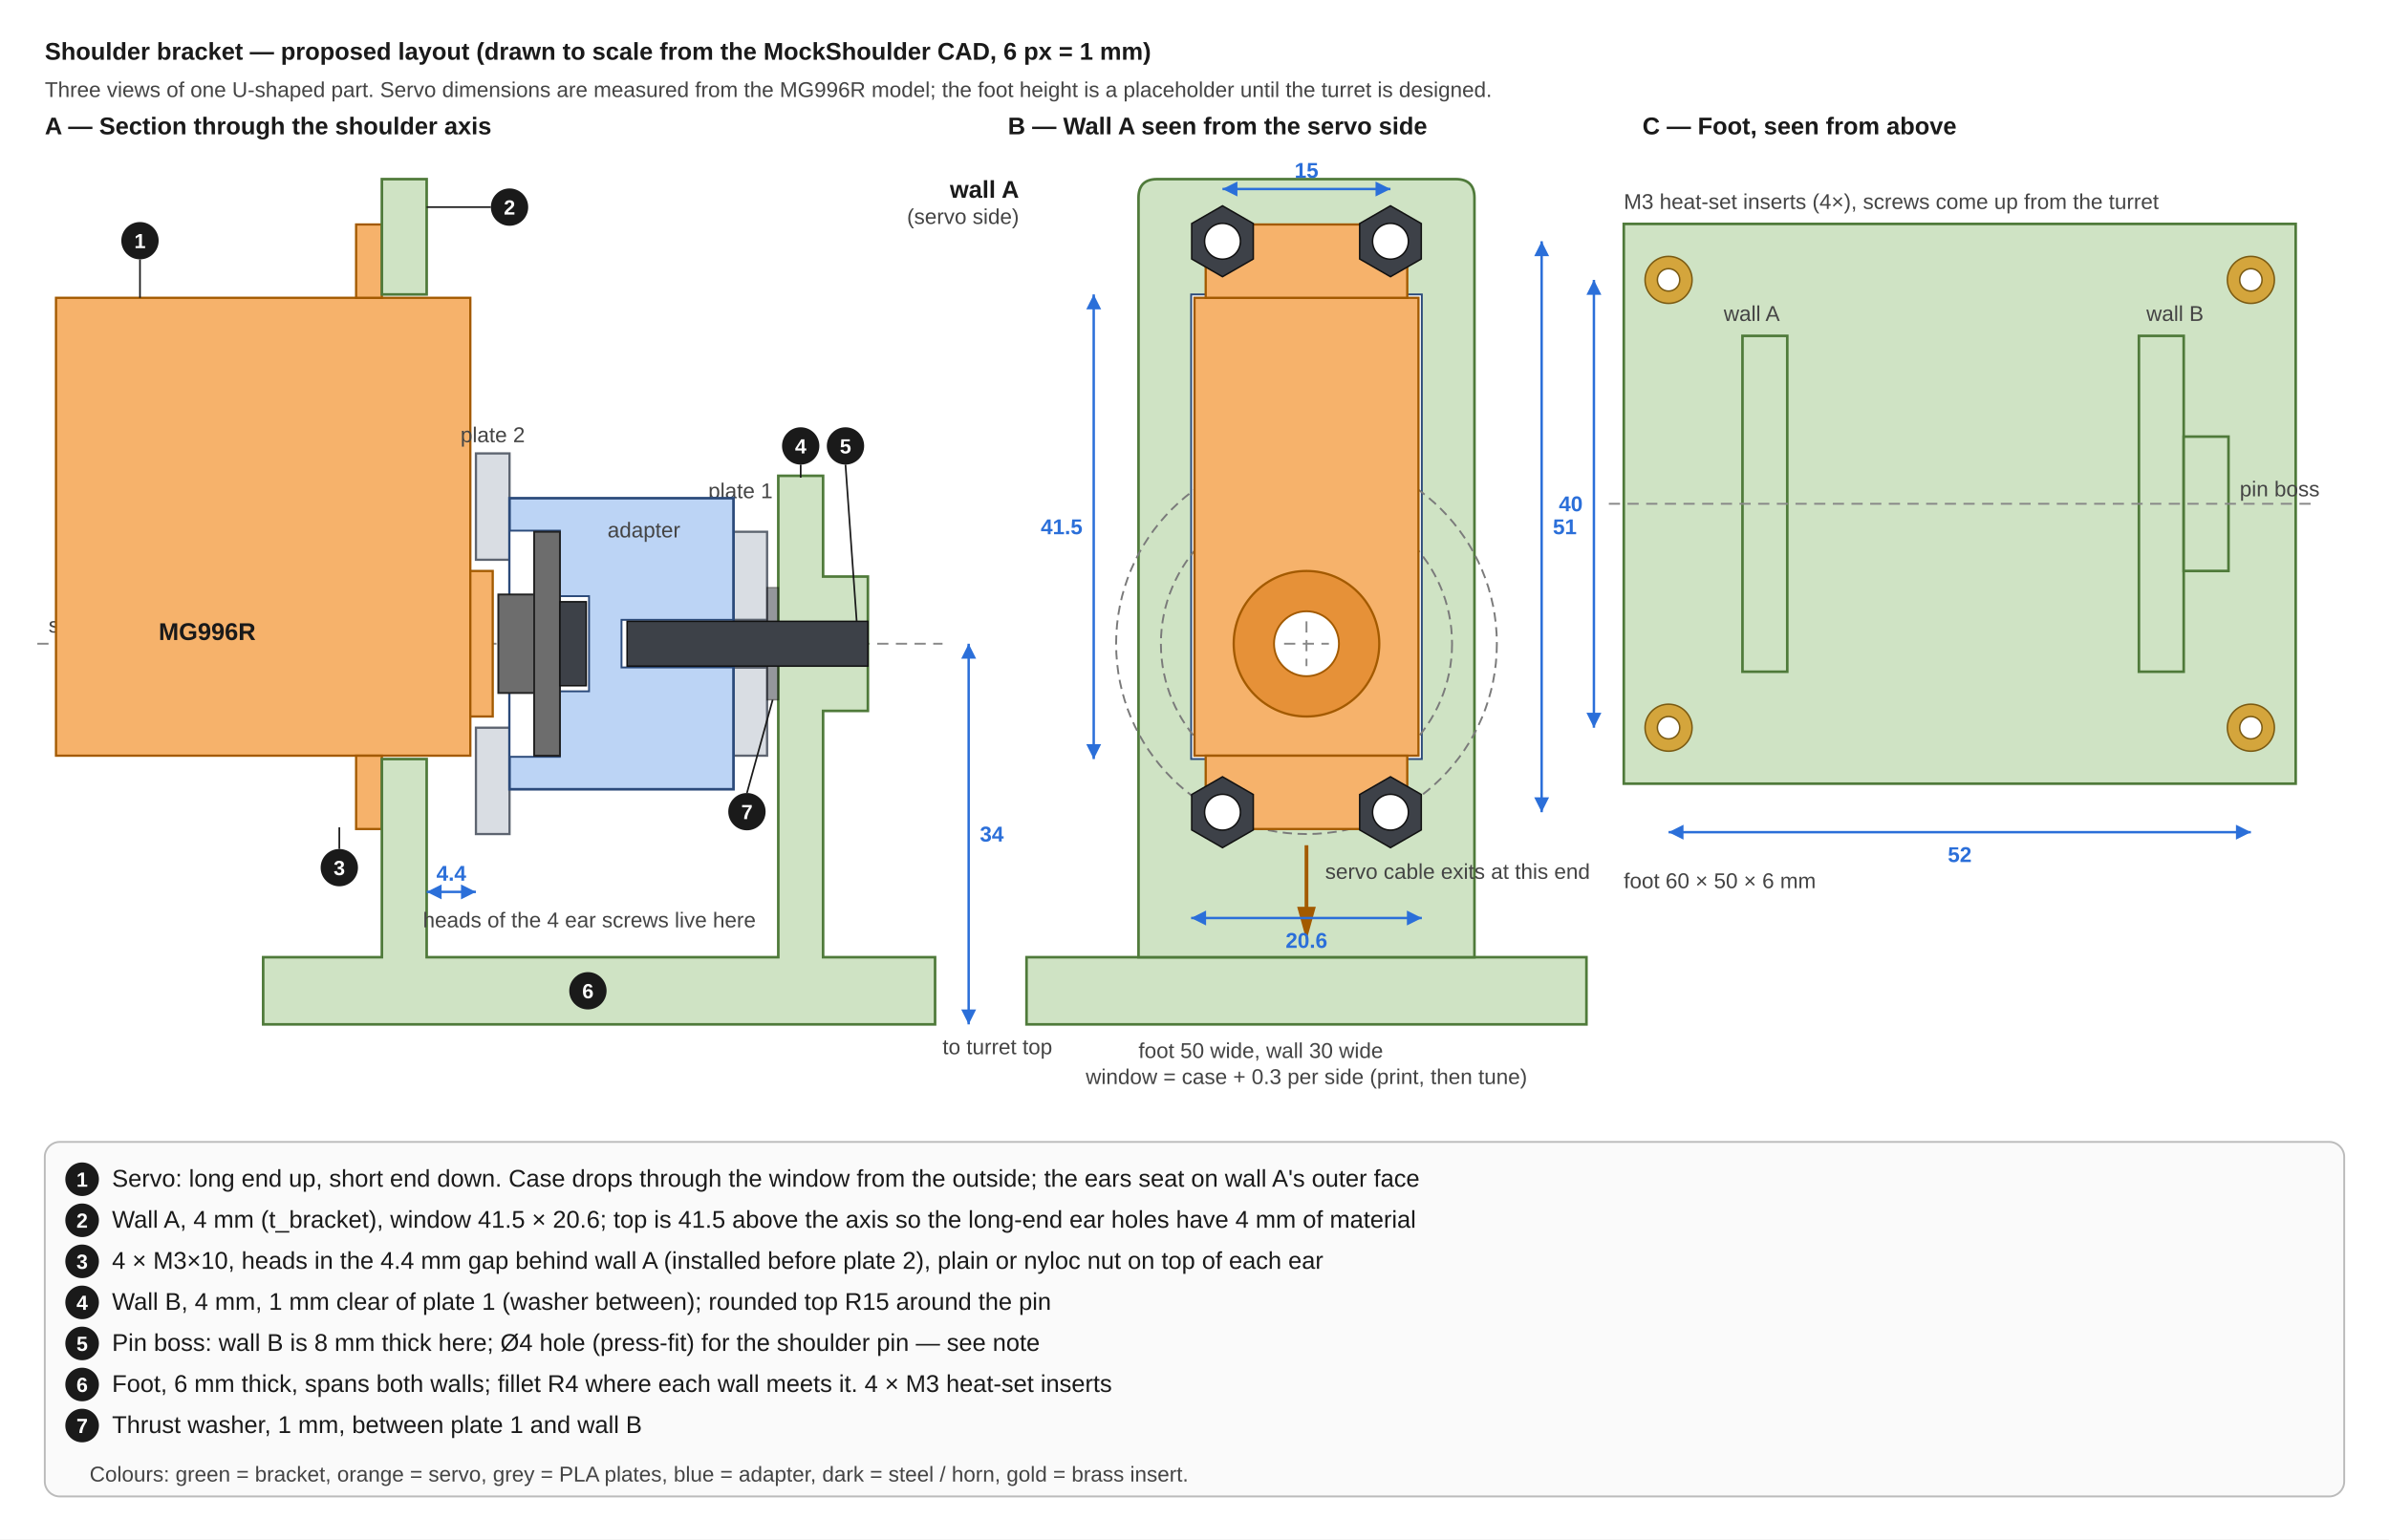
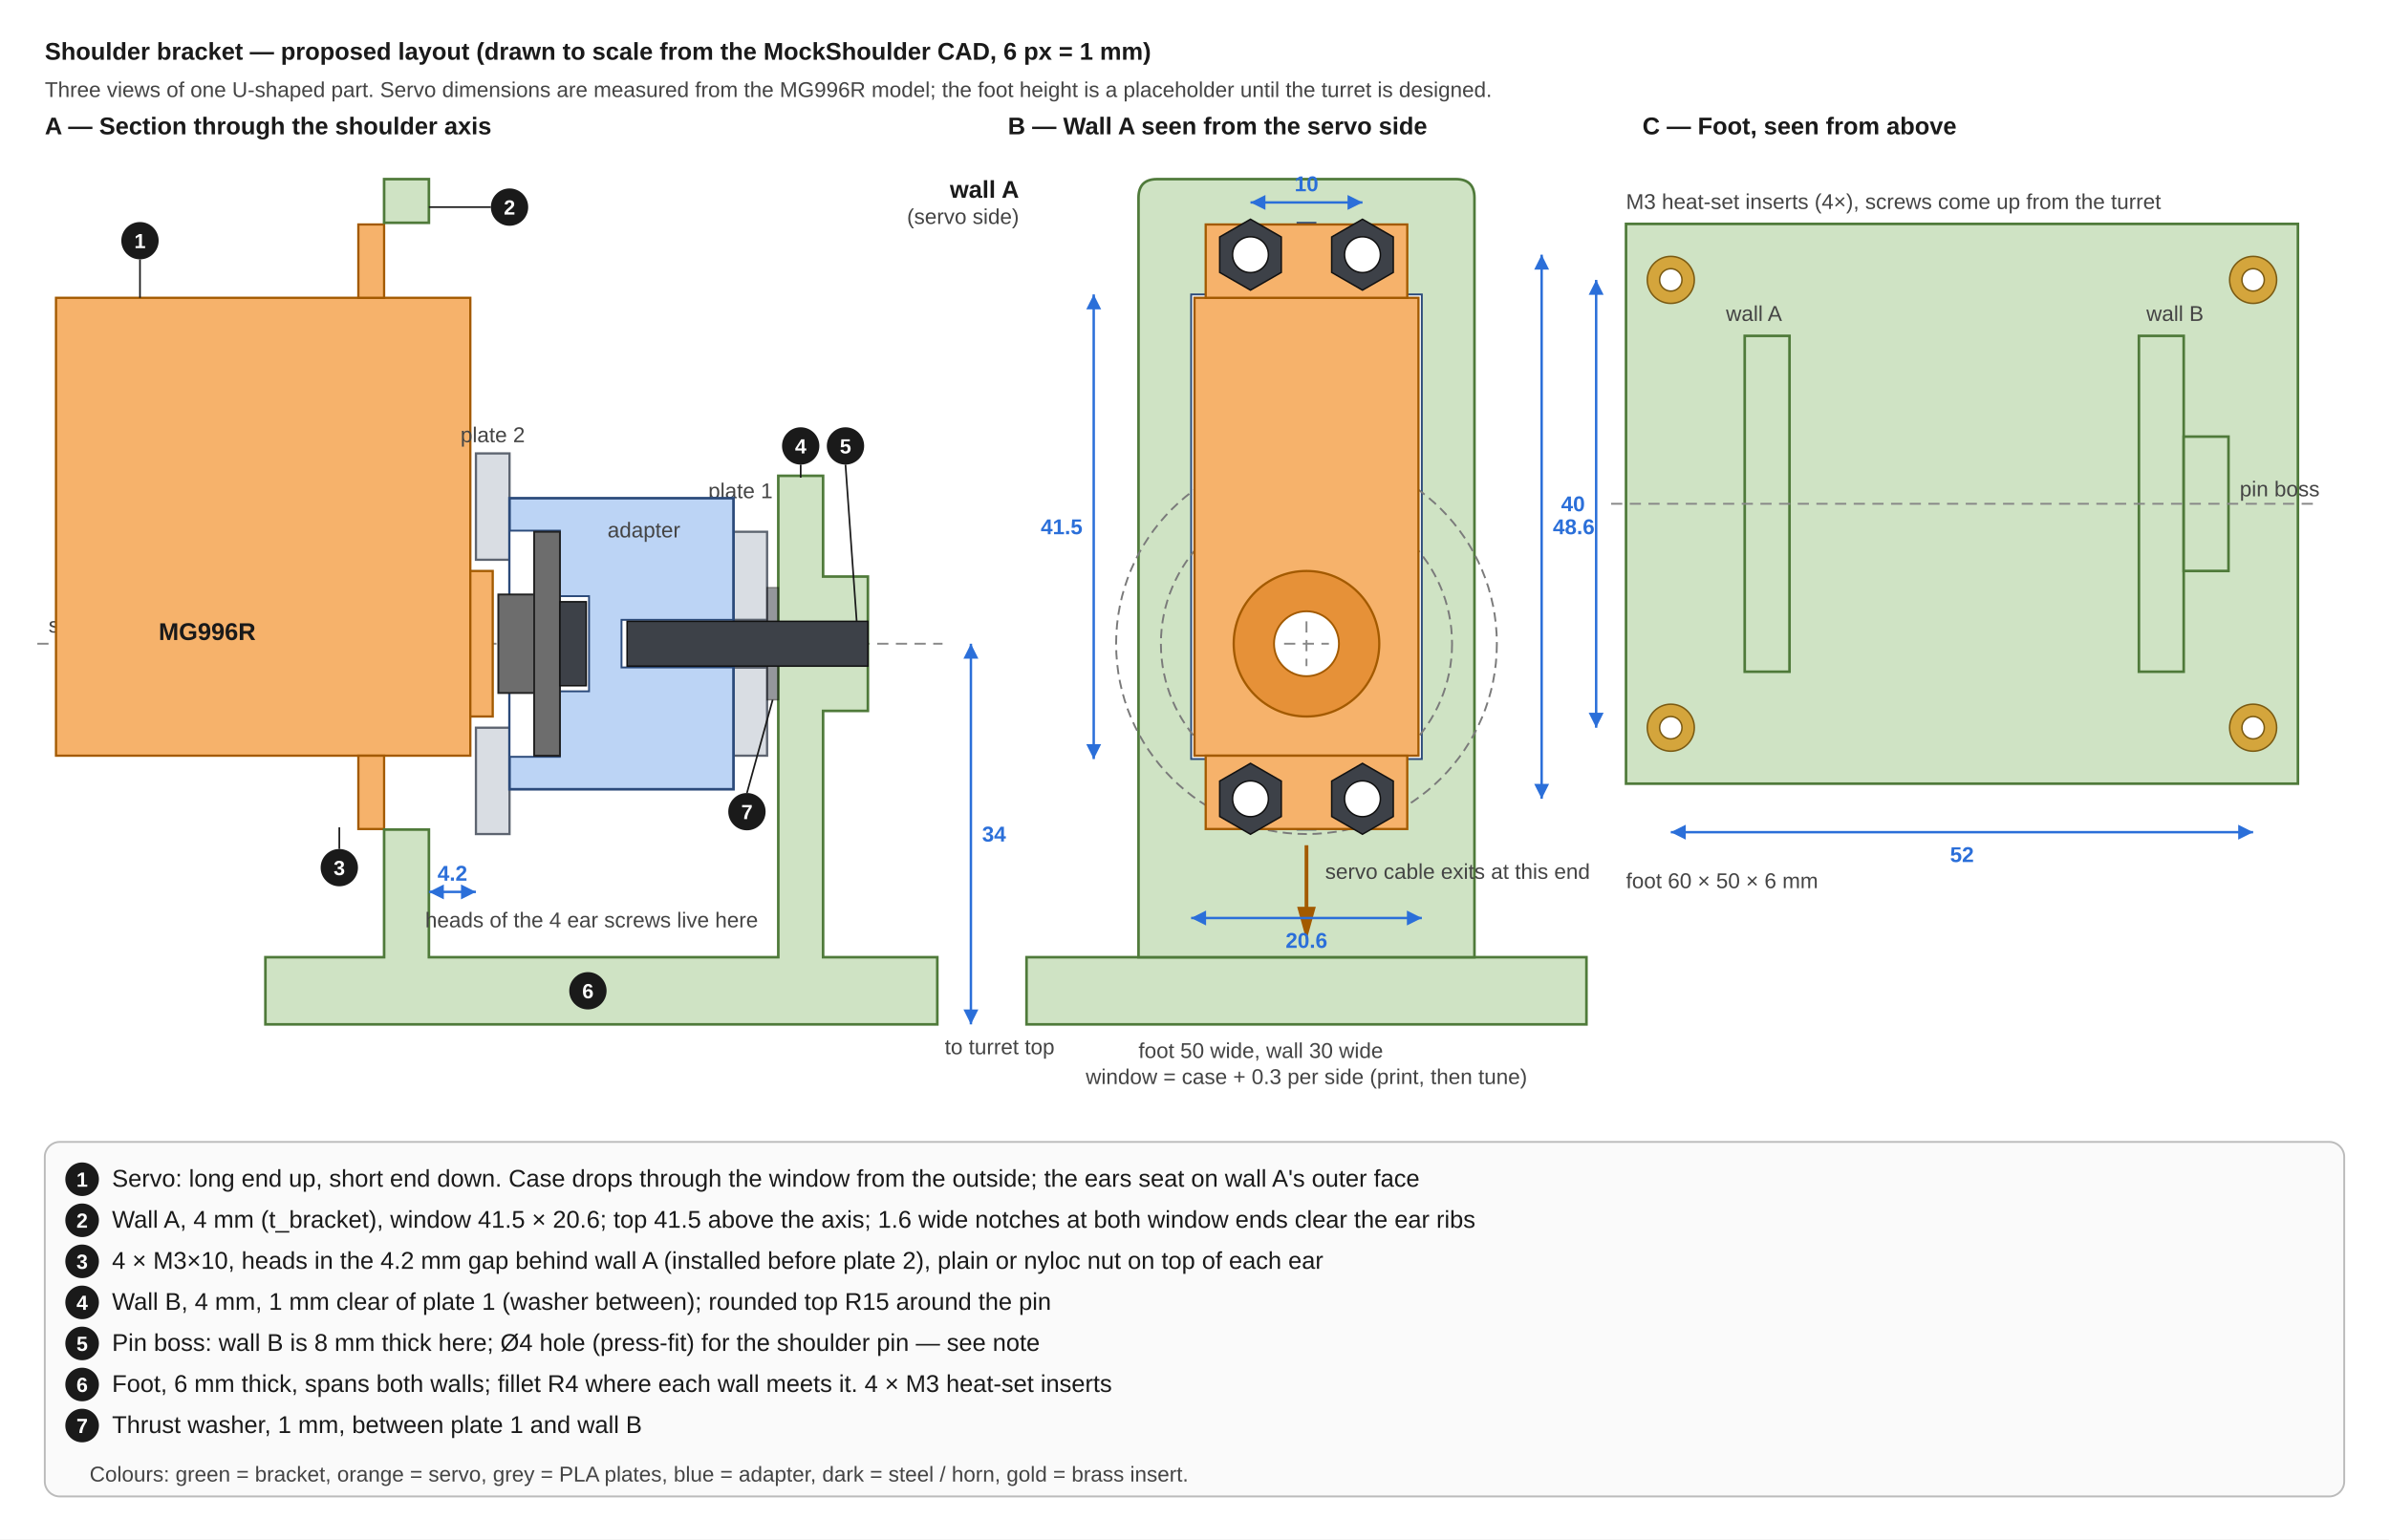
<svg xmlns="http://www.w3.org/2000/svg" viewBox="0 0 1280 825" font-family="Arial, Helvetica, sans-serif">
  <style>
  .t   { font-size: 13px; fill: #1a1a1a; }
  .tb  { font-size: 13px; font-weight: 700; fill: #1a1a1a; }
  .s   { font-size: 11.5px; fill: #444; }
  .dim { font-size: 11.5px; fill: #2b6fd9; font-weight: 700; }
  .pla { fill: #d9dde3; stroke: #5d6470; stroke-width: 1.2; }
  .adp { fill: #bcd4f5; stroke: #2b4a7a; stroke-width: 1.4; }
  .brk { fill: #cfe3c4; stroke: #4f7a3a; stroke-width: 1.4; }
  .srv { fill: #f6b26b; stroke: #a35a00; stroke-width: 1.2; }
  .hrn { fill: #6d6d6d; stroke: #222; stroke-width: 1; }
  .stl { fill: #3d4148; stroke: #111; stroke-width: 0.8; }
  .ins { fill: #d4a53c; stroke: #7a5a12; stroke-width: 0.8; }
  .cut { fill: #ffffff; stroke: #2b4a7a; stroke-width: 1; }
  .ax  { stroke: #888; stroke-width: 1; stroke-dasharray: 6,4; }
  .hid { fill: none; stroke: #7a7a7a; stroke-width: 1; stroke-dasharray: 5,3; }
  .lead{ stroke: #1a1a1a; stroke-width: 0.9; fill: none; }
  .badge { fill: #1a1a1a; }
  .bt  { font-size: 11px; font-weight: 700; fill: #fff; text-anchor: middle; }
</style>
  <rect x="0.0" y="0.0" width="1280.0" height="825.0" class="" fill="#fff" stroke="none" />
  <text x="24.0" y="32.0" class="tb" font-size="21">Shoulder bracket — proposed layout (drawn to scale from the MockShoulder CAD, 6 px = 1 mm)</text>
  <text x="24.0" y="52.0" class="s">Three views of one U-shaped part. Servo dimensions are measured from the MG996R model; the foot height is a placeholder until the turret is designed.</text>
  <text x="24.0" y="72.0" class="tb" font-size="14">A — Section through the shoulder axis</text>
  <line x1="20.0" y1="345.0" x2="505.0" y2="345.0" class="ax" />
  <text x="26.0" y="339.0" class="s">shoulder axis</text>
  <rect x="30.0" y="159.6" width="222.0" height="245.4" class="srv" />
  <text x="111.0" y="343.0" class="tb" text-anchor="middle">MG996R</text>
  <rect x="252.0" y="306.0" width="12.0" height="78.0" class="srv" />
-   <rect x="190.8" y="120.3" width="13.8" height="39.3" class="srv" />
-   <rect x="190.8" y="405.0" width="13.8" height="39.3" class="srv" />
-   <rect x="204.6" y="96.0" width="24.0" height="61.8" class="brk" />
-   <polygon points="204.6,406.8 204.6,513.0 141.0,513.0 141.0,549.0 501.0,549.0 501.0,513.0 441.0,513.0 441.0,381.0 465.0,381.0 465.0,309.0 441.0,309.0 441.0,255.0 417.0,255.0 417.0,513.0 228.6,513.0 228.6,406.8" class="brk" />
+   <rect x="192.0" y="120.3" width="13.8" height="39.3" class="srv" />
+   <rect x="192.0" y="405.0" width="13.8" height="39.3" class="srv" />
+   <rect x="205.8" y="96.0" width="24.0" height="23.4" class="brk" />
+   <polygon points="205.8,444.6 205.8,513.0 142.2,513.0 142.2,549.0 502.2,549.0 502.2,513.0 441.0,513.0 441.0,381.0 465.0,381.0 465.0,309.0 441.0,309.0 441.0,255.0 417.0,255.0 417.0,513.0 229.8,513.0 229.8,444.6" class="brk" />
  <rect x="255.0" y="243.0" width="18.0" height="57.0" class="pla" />
  <rect x="255.0" y="390.0" width="18.0" height="57.0" class="pla" />
  <rect x="393.0" y="285.0" width="18.0" height="47.2" class="pla" />
  <rect x="393.0" y="357.8" width="18.0" height="47.2" class="pla" />
  <text x="264.0" y="237.0" class="s" text-anchor="middle">plate 2</text>
  <text x="414.0" y="267.0" class="s" text-anchor="end">plate 1</text>
  <rect x="273.0" y="267.0" width="120.0" height="156.0" class="adp" />
  <rect x="273.0" y="284.4" width="27.0" height="121.2" class="cut" />
  <rect x="300.0" y="319.5" width="15.6" height="51.0" class="cut" />
  <rect x="333.0" y="332.2" width="60.0" height="25.5" class="cut" />
  <rect x="267.0" y="318.6" width="19.2" height="52.8" class="hrn" />
  <rect x="286.2" y="285.0" width="13.8" height="120.0" class="hrn" />
  <rect x="300.0" y="322.5" width="14.1" height="45.0" class="stl" />
  <text x="345.0" y="288.0" class="s" text-anchor="middle">adapter</text>
  <rect x="411.0" y="315.0" width="6.0" height="60.0" class="stl" opacity="0.55" />
  <rect x="336.0" y="333.0" width="129.0" height="24.0" class="stl" />
-   <line x1="228.6" y1="478.0" x2="255.0" y2="478.0" stroke="#2b6fd9" stroke-width="1.3" />
-   <polygon points="228.6,478.0 236.6,474.0 236.6,482.0" fill="#2b6fd9" />
+   <line x1="229.8" y1="478.0" x2="255.0" y2="478.0" stroke="#2b6fd9" stroke-width="1.3" />
+   <polygon points="229.8,478.0 237.8,474.0 237.8,482.0" fill="#2b6fd9" />
  <polygon points="255.0,478.0 247.0,474.0 247.0,482.0" fill="#2b6fd9" />
-   <text x="241.8" y="472.0" class="dim" text-anchor="middle">4.4</text>
-   <text x="226.6" y="497.0" class="s" text-anchor="start">heads of the 4 ear screws live here</text>
-   <line x1="519.0" y1="345.0" x2="519.0" y2="549.0" stroke="#2b6fd9" stroke-width="1.3" />
-   <polygon points="519.0,345.0 515.0,353.0 523.0,353.0" fill="#2b6fd9" />
-   <polygon points="519.0,549.0 515.0,541.0 523.0,541.0" fill="#2b6fd9" />
-   <text x="525.0" y="451.0" class="dim" text-anchor="start">34</text>
-   <text x="505.0" y="565.0" class="s" text-anchor="start">to turret top</text>
+   <text x="242.4" y="472.0" class="dim" text-anchor="middle">4.2</text>
+   <text x="227.8" y="497.0" class="s" text-anchor="start">heads of the 4 ear screws live here</text>
+   <line x1="520.2" y1="345.0" x2="520.2" y2="549.0" stroke="#2b6fd9" stroke-width="1.3" />
+   <polygon points="520.2,345.0 516.2,353.0 524.2,353.0" fill="#2b6fd9" />
+   <polygon points="520.2,549.0 516.2,541.0 524.2,541.0" fill="#2b6fd9" />
+   <text x="526.2" y="451.0" class="dim" text-anchor="start">34</text>
+   <text x="506.2" y="565.0" class="s" text-anchor="start">to turret top</text>
  <circle cx="75.0" cy="129.0" r="10" class="badge" />
  <text x="75.0" y="133.0" class="bt">1</text>
  <line x1="75.0" y1="139.0" x2="75.0" y2="159.6" class="lead" />
  <circle cx="273.0" cy="111.0" r="10" class="badge" />
  <text x="273.0" y="115.0" class="bt">2</text>
-   <line x1="263.0" y1="111.0" x2="228.6" y2="111.0" class="lead" />
+   <line x1="263.0" y1="111.0" x2="229.8" y2="111.0" class="lead" />
  <circle cx="181.8" cy="465.0" r="10" class="badge" />
  <text x="181.8" y="469.0" class="bt">3</text>
  <line x1="181.8" y1="455.0" x2="181.8" y2="443.4" class="lead" />
  <circle cx="429.0" cy="239.0" r="10" class="badge" />
  <text x="429.0" y="243.0" class="bt">4</text>
  <line x1="429.0" y1="249.0" x2="429.0" y2="256.0" class="lead" />
  <circle cx="453.0" cy="239.0" r="10" class="badge" />
  <text x="453.0" y="243.0" class="bt">5</text>
  <line x1="453.0" y1="249.0" x2="459.0" y2="333.0" class="lead" />
  <circle cx="315.0" cy="531.0" r="10" class="badge" />
  <text x="315.0" y="535.0" class="bt">6</text>
  <circle cx="400.2" cy="435.0" r="10" class="badge" />
  <text x="400.2" y="439.0" class="bt">7</text>
  <line x1="400.2" y1="425.0" x2="414.0" y2="375.0" class="lead" />
  <text x="540.0" y="72.0" class="tb" font-size="14">B — Wall A seen from the servo side</text>
  <rect x="550.0" y="513.0" width="300.0" height="36.0" class="brk" />
  <path d="M610.0,513.0 L610.0,106.0 Q610.0,96.0 620.0,96.0 L780.0,96.0 Q790.0,96.0 790.0,106.0 L790.0,513.0 Z" class="brk" />
  <rect x="638.2" y="157.8" width="123.6" height="249.0" class="cut" />
+   <rect x="695.2" y="119.4" width="9.6" height="39.4" class="cut" />
+   <rect x="695.2" y="405.8" width="9.6" height="38.8" class="cut" />
  <circle cx="700.0" cy="345.0" r="102.0" class="hid" />
  <circle cx="700.0" cy="345.0" r="78.0" class="hid" />
  <rect x="640.0" y="159.6" width="120.0" height="245.4" class="srv" />
  <rect x="646.0" y="120.3" width="108.0" height="39.3" class="srv" />
  <rect x="646.0" y="405.0" width="108.0" height="39.3" class="srv" />
  <circle cx="700.0" cy="345.0" r="39.0" fill="#e69138" stroke="#a35a00" stroke-width="1.2" />
  <circle cx="700.0" cy="345.0" r="17.4" fill="#fff" stroke="#a35a00" stroke-width="1" />
-   <polygon points="671.5,444.8 655.0,454.3 638.5,444.8 638.5,425.8 655.0,416.3 671.5,425.8" class="stl" />
-   <circle cx="655.0" cy="435.3" r="9.6" fill="#fff" stroke="#111" stroke-width="0.8" />
-   <polygon points="761.5,444.8 745.0,454.3 728.5,444.8 728.5,425.8 745.0,416.3 761.5,425.8" class="stl" />
-   <circle cx="745.0" cy="435.3" r="9.6" fill="#fff" stroke="#111" stroke-width="0.8" />
-   <polygon points="671.5,138.8 655.0,148.3 638.5,138.8 638.5,119.8 655.0,110.3 671.5,119.8" class="stl" />
-   <circle cx="655.0" cy="129.3" r="9.6" fill="#fff" stroke="#111" stroke-width="0.8" />
-   <polygon points="761.5,138.8 745.0,148.3 728.5,138.8 728.5,119.8 745.0,110.3 761.5,119.8" class="stl" />
-   <circle cx="745.0" cy="129.3" r="9.6" fill="#fff" stroke="#111" stroke-width="0.8" />
+   <polygon points="686.5,437.6 670.0,447.1 653.5,437.6 653.5,418.6 670.0,409.1 686.5,418.6" class="stl" />
+   <circle cx="670.0" cy="428.1" r="9.6" fill="#fff" stroke="#111" stroke-width="0.8" />
+   <polygon points="746.5,437.6 730.0,447.1 713.5,437.6 713.5,418.6 730.0,409.1 746.5,418.6" class="stl" />
+   <circle cx="730.0" cy="428.1" r="9.6" fill="#fff" stroke="#111" stroke-width="0.8" />
+   <polygon points="686.5,146.0 670.0,155.5 653.5,146.0 653.5,127.0 670.0,117.5 686.5,127.0" class="stl" />
+   <circle cx="670.0" cy="136.5" r="9.6" fill="#fff" stroke="#111" stroke-width="0.8" />
+   <polygon points="746.5,146.0 730.0,155.5 713.5,146.0 713.5,127.0 730.0,117.5 746.5,127.0" class="stl" />
+   <circle cx="730.0" cy="136.5" r="9.6" fill="#fff" stroke="#111" stroke-width="0.8" />
  <line x1="688.0" y1="345.0" x2="712.0" y2="345.0" class="ax" />
  <line x1="700.0" y1="333.0" x2="700.0" y2="357.0" class="ax" />
  <line x1="700.0" y1="453.0" x2="700.0" y2="495.0" stroke="#a35a00" stroke-width="2" />
  <polygon points="700.0,504.0 695.0,486.0 705.0,486.0" fill="#a35a00" />
  <text x="710.0" y="471.0" class="s" text-anchor="start">servo cable exits at this end</text>
  <line x1="586.0" y1="157.8" x2="586.0" y2="406.8" stroke="#2b6fd9" stroke-width="1.3" />
  <polygon points="586.0,157.8 582.0,165.8 590.0,165.8" fill="#2b6fd9" />
  <polygon points="586.0,406.8 582.0,398.8 590.0,398.8" fill="#2b6fd9" />
  <text x="580.0" y="286.3" class="dim" text-anchor="end">41.5</text>
  <line x1="638.2" y1="492.0" x2="761.8" y2="492.0" stroke="#2b6fd9" stroke-width="1.3" />
  <polygon points="638.2,492.0 646.2,488.0 646.2,496.0" fill="#2b6fd9" />
  <polygon points="761.8,492.0 753.8,488.0 753.8,496.0" fill="#2b6fd9" />
  <text x="700.0" y="508.0" class="dim" text-anchor="middle">20.6</text>
-   <line x1="826.0" y1="129.3" x2="826.0" y2="435.3" stroke="#2b6fd9" stroke-width="1.3" />
-   <polygon points="826.0,129.3 822.0,137.3 830.0,137.3" fill="#2b6fd9" />
-   <polygon points="826.0,435.3 822.0,427.3 830.0,427.3" fill="#2b6fd9" />
-   <text x="832.0" y="286.3" class="dim" text-anchor="start">51</text>
-   <line x1="655.0" y1="101.3" x2="745.0" y2="101.3" stroke="#2b6fd9" stroke-width="1.3" />
-   <polygon points="655.0,101.3 663.0,97.3 663.0,105.3" fill="#2b6fd9" />
-   <polygon points="745.0,101.3 737.0,97.3 737.0,105.3" fill="#2b6fd9" />
-   <text x="700.0" y="95.3" class="dim" text-anchor="middle">15</text>
+   <line x1="826.0" y1="136.5" x2="826.0" y2="428.1" stroke="#2b6fd9" stroke-width="1.3" />
+   <polygon points="826.0,136.5 822.0,144.5 830.0,144.5" fill="#2b6fd9" />
+   <polygon points="826.0,428.1 822.0,420.1 830.0,420.1" fill="#2b6fd9" />
+   <text x="832.0" y="286.3" class="dim" text-anchor="start">48.6</text>
+   <line x1="670.0" y1="108.5" x2="730.0" y2="108.5" stroke="#2b6fd9" stroke-width="1.3" />
+   <polygon points="670.0,108.5 678.0,104.5 678.0,112.5" fill="#2b6fd9" />
+   <polygon points="730.0,108.5 722.0,104.5 722.0,112.5" fill="#2b6fd9" />
+   <text x="700.0" y="102.5" class="dim" text-anchor="middle">10</text>
  <text x="610.0" y="567.0" class="s" text-anchor="start">foot 50 wide, wall 30 wide</text>
  <text x="546.0" y="106.0" class="tb" text-anchor="end">wall A</text>
  <text x="546.0" y="120.0" class="s" text-anchor="end">(servo side)</text>
  <text x="700.0" y="581.0" class="s" text-anchor="middle">window = case + 0.3 per side (print, then tune)</text>
  <text x="700.0" y="377.0" class="s" text-anchor="middle" opacity="0.0">plate 2 outline (behind)</text>
  <text x="880.0" y="72.0" class="tb" font-size="14">C — Foot, seen from above</text>
-   <rect x="870.0" y="120.0" width="360.0" height="300.0" class="brk" />
-   <rect x="933.6" y="180.0" width="24.0" height="180.0" class="brk" fill="#b5d3a6" />
+   <rect x="871.2" y="120.0" width="360.0" height="300.0" class="brk" />
+   <rect x="934.8" y="180.0" width="24.0" height="180.0" class="brk" fill="#b5d3a6" />
  <rect x="1146.0" y="180.0" width="24.0" height="180.0" class="brk" fill="#b5d3a6" />
  <rect x="1170.0" y="234.0" width="24.0" height="72.0" class="brk" fill="#b5d3a6" />
-   <line x1="862.0" y1="270.0" x2="1238.0" y2="270.0" class="ax" />
-   <circle cx="894.0" cy="390.0" r="12.6" class="ins" />
-   <circle cx="894.0" cy="390.0" r="6.0" fill="#fff" stroke="#7a5a12" stroke-width="0.8" />
-   <circle cx="894.0" cy="150.0" r="12.6" class="ins" />
-   <circle cx="894.0" cy="150.0" r="6.0" fill="#fff" stroke="#7a5a12" stroke-width="0.8" />
-   <circle cx="1206.0" cy="390.0" r="12.6" class="ins" />
-   <circle cx="1206.0" cy="390.0" r="6.0" fill="#fff" stroke="#7a5a12" stroke-width="0.8" />
-   <circle cx="1206.0" cy="150.0" r="12.6" class="ins" />
-   <circle cx="1206.0" cy="150.0" r="6.0" fill="#fff" stroke="#7a5a12" stroke-width="0.8" />
-   <text x="953.6" y="172.0" class="s" text-anchor="end">wall A</text>
+   <line x1="863.2" y1="270.0" x2="1239.2" y2="270.0" class="ax" />
+   <circle cx="895.2" cy="390.0" r="12.6" class="ins" />
+   <circle cx="895.2" cy="390.0" r="6.0" fill="#fff" stroke="#7a5a12" stroke-width="0.8" />
+   <circle cx="895.2" cy="150.0" r="12.6" class="ins" />
+   <circle cx="895.2" cy="150.0" r="6.0" fill="#fff" stroke="#7a5a12" stroke-width="0.8" />
+   <circle cx="1207.2" cy="390.0" r="12.6" class="ins" />
+   <circle cx="1207.2" cy="390.0" r="6.0" fill="#fff" stroke="#7a5a12" stroke-width="0.8" />
+   <circle cx="1207.2" cy="150.0" r="12.6" class="ins" />
+   <circle cx="1207.2" cy="150.0" r="6.0" fill="#fff" stroke="#7a5a12" stroke-width="0.8" />
+   <text x="954.8" y="172.0" class="s" text-anchor="end">wall A</text>
  <text x="1150.0" y="172.0" class="s" text-anchor="start">wall B</text>
  <text x="1200.0" y="266.0" class="s" text-anchor="start">pin boss</text>
-   <line x1="894.0" y1="446.0" x2="1206.0" y2="446.0" stroke="#2b6fd9" stroke-width="1.3" />
-   <polygon points="894.0,446.0 902.0,442.0 902.0,450.0" fill="#2b6fd9" />
-   <polygon points="1206.0,446.0 1198.0,442.0 1198.0,450.0" fill="#2b6fd9" />
-   <text x="1050.0" y="462.0" class="dim" text-anchor="middle">52</text>
-   <line x1="854.0" y1="150.0" x2="854.0" y2="390.0" stroke="#2b6fd9" stroke-width="1.3" />
-   <polygon points="854.0,150.0 850.0,158.0 858.0,158.0" fill="#2b6fd9" />
-   <polygon points="854.0,390.0 850.0,382.0 858.0,382.0" fill="#2b6fd9" />
-   <text x="848.0" y="274.0" class="dim" text-anchor="end">40</text>
-   <text x="870.0" y="112.0" class="s" text-anchor="start">M3 heat-set inserts (4×), screws come up from the turret</text>
-   <text x="870.0" y="476.0" class="s" text-anchor="start">foot 60 × 50 × 6 mm</text>
+   <line x1="895.2" y1="446.0" x2="1207.2" y2="446.0" stroke="#2b6fd9" stroke-width="1.3" />
+   <polygon points="895.2,446.0 903.2,442.0 903.2,450.0" fill="#2b6fd9" />
+   <polygon points="1207.2,446.0 1199.2,442.0 1199.2,450.0" fill="#2b6fd9" />
+   <text x="1051.2" y="462.0" class="dim" text-anchor="middle">52</text>
+   <line x1="855.2" y1="150.0" x2="855.2" y2="390.0" stroke="#2b6fd9" stroke-width="1.3" />
+   <polygon points="855.2,150.0 851.2,158.0 859.2,158.0" fill="#2b6fd9" />
+   <polygon points="855.2,390.0 851.2,382.0 859.2,382.0" fill="#2b6fd9" />
+   <text x="849.2" y="274.0" class="dim" text-anchor="end">40</text>
+   <text x="871.2" y="112.0" class="s" text-anchor="start">M3 heat-set inserts (4×), screws come up from the turret</text>
+   <text x="871.2" y="476.0" class="s" text-anchor="start">foot 60 × 50 × 6 mm</text>
  <g transform="translate(24,612)">
    <rect width="1232" height="190" rx="8" fill="#fafafa" stroke="#bbb" />
    <circle cx="20" cy="20" r="9" class="badge" />
    <text x="20" y="24" class="bt">1</text>
    <text x="36" y="24" class="t" font-size="12.5">Servo: long end up, short end down. Case drops through the window from the outside; the ears seat on wall A's outer face</text>
    <circle cx="20" cy="42" r="9" class="badge" />
    <text x="20" y="46" class="bt">2</text>
-     <text x="36" y="46" class="t" font-size="12.5">Wall A, 4 mm (t_bracket), window 41.5 × 20.6; top is 41.5 above the axis so the long-end ear holes have 4 mm of material</text>
+     <text x="36" y="46" class="t" font-size="12.5">Wall A, 4 mm (t_bracket), window 41.5 × 20.6; top 41.5 above the axis; 1.6 wide notches at both window ends clear the ear ribs</text>
    <circle cx="20" cy="64" r="9" class="badge" />
    <text x="20" y="68" class="bt">3</text>
-     <text x="36" y="68" class="t" font-size="12.5">4 × M3×10, heads in the 4.4 mm gap behind wall A (installed before plate 2), plain or nyloc nut on top of each ear</text>
+     <text x="36" y="68" class="t" font-size="12.5">4 × M3×10, heads in the 4.2 mm gap behind wall A (installed before plate 2), plain or nyloc nut on top of each ear</text>
    <circle cx="20" cy="86" r="9" class="badge" />
    <text x="20" y="90" class="bt">4</text>
    <text x="36" y="90" class="t" font-size="12.5">Wall B, 4 mm, 1 mm clear of plate 1 (washer between); rounded top R15 around the pin</text>
    <circle cx="20" cy="108" r="9" class="badge" />
    <text x="20" y="112" class="bt">5</text>
    <text x="36" y="112" class="t" font-size="12.5">Pin boss: wall B is 8 mm thick here; Ø4 hole (press-fit) for the shoulder pin — see note</text>
    <circle cx="20" cy="130" r="9" class="badge" />
    <text x="20" y="134" class="bt">6</text>
    <text x="36" y="134" class="t" font-size="12.5">Foot, 6 mm thick, spans both walls; fillet R4 where each wall meets it. 4 × M3 heat-set inserts</text>
    <circle cx="20" cy="152" r="9" class="badge" />
    <text x="20" y="156" class="bt">7</text>
    <text x="36" y="156" class="t" font-size="12.5">Thrust washer, 1 mm, between plate 1 and wall B</text>
    <text x="24" y="182" class="s">Colours: green = bracket, orange = servo, grey = PLA plates, blue = adapter, dark = steel / horn, gold = brass insert.</text>
  </g>
</svg>
